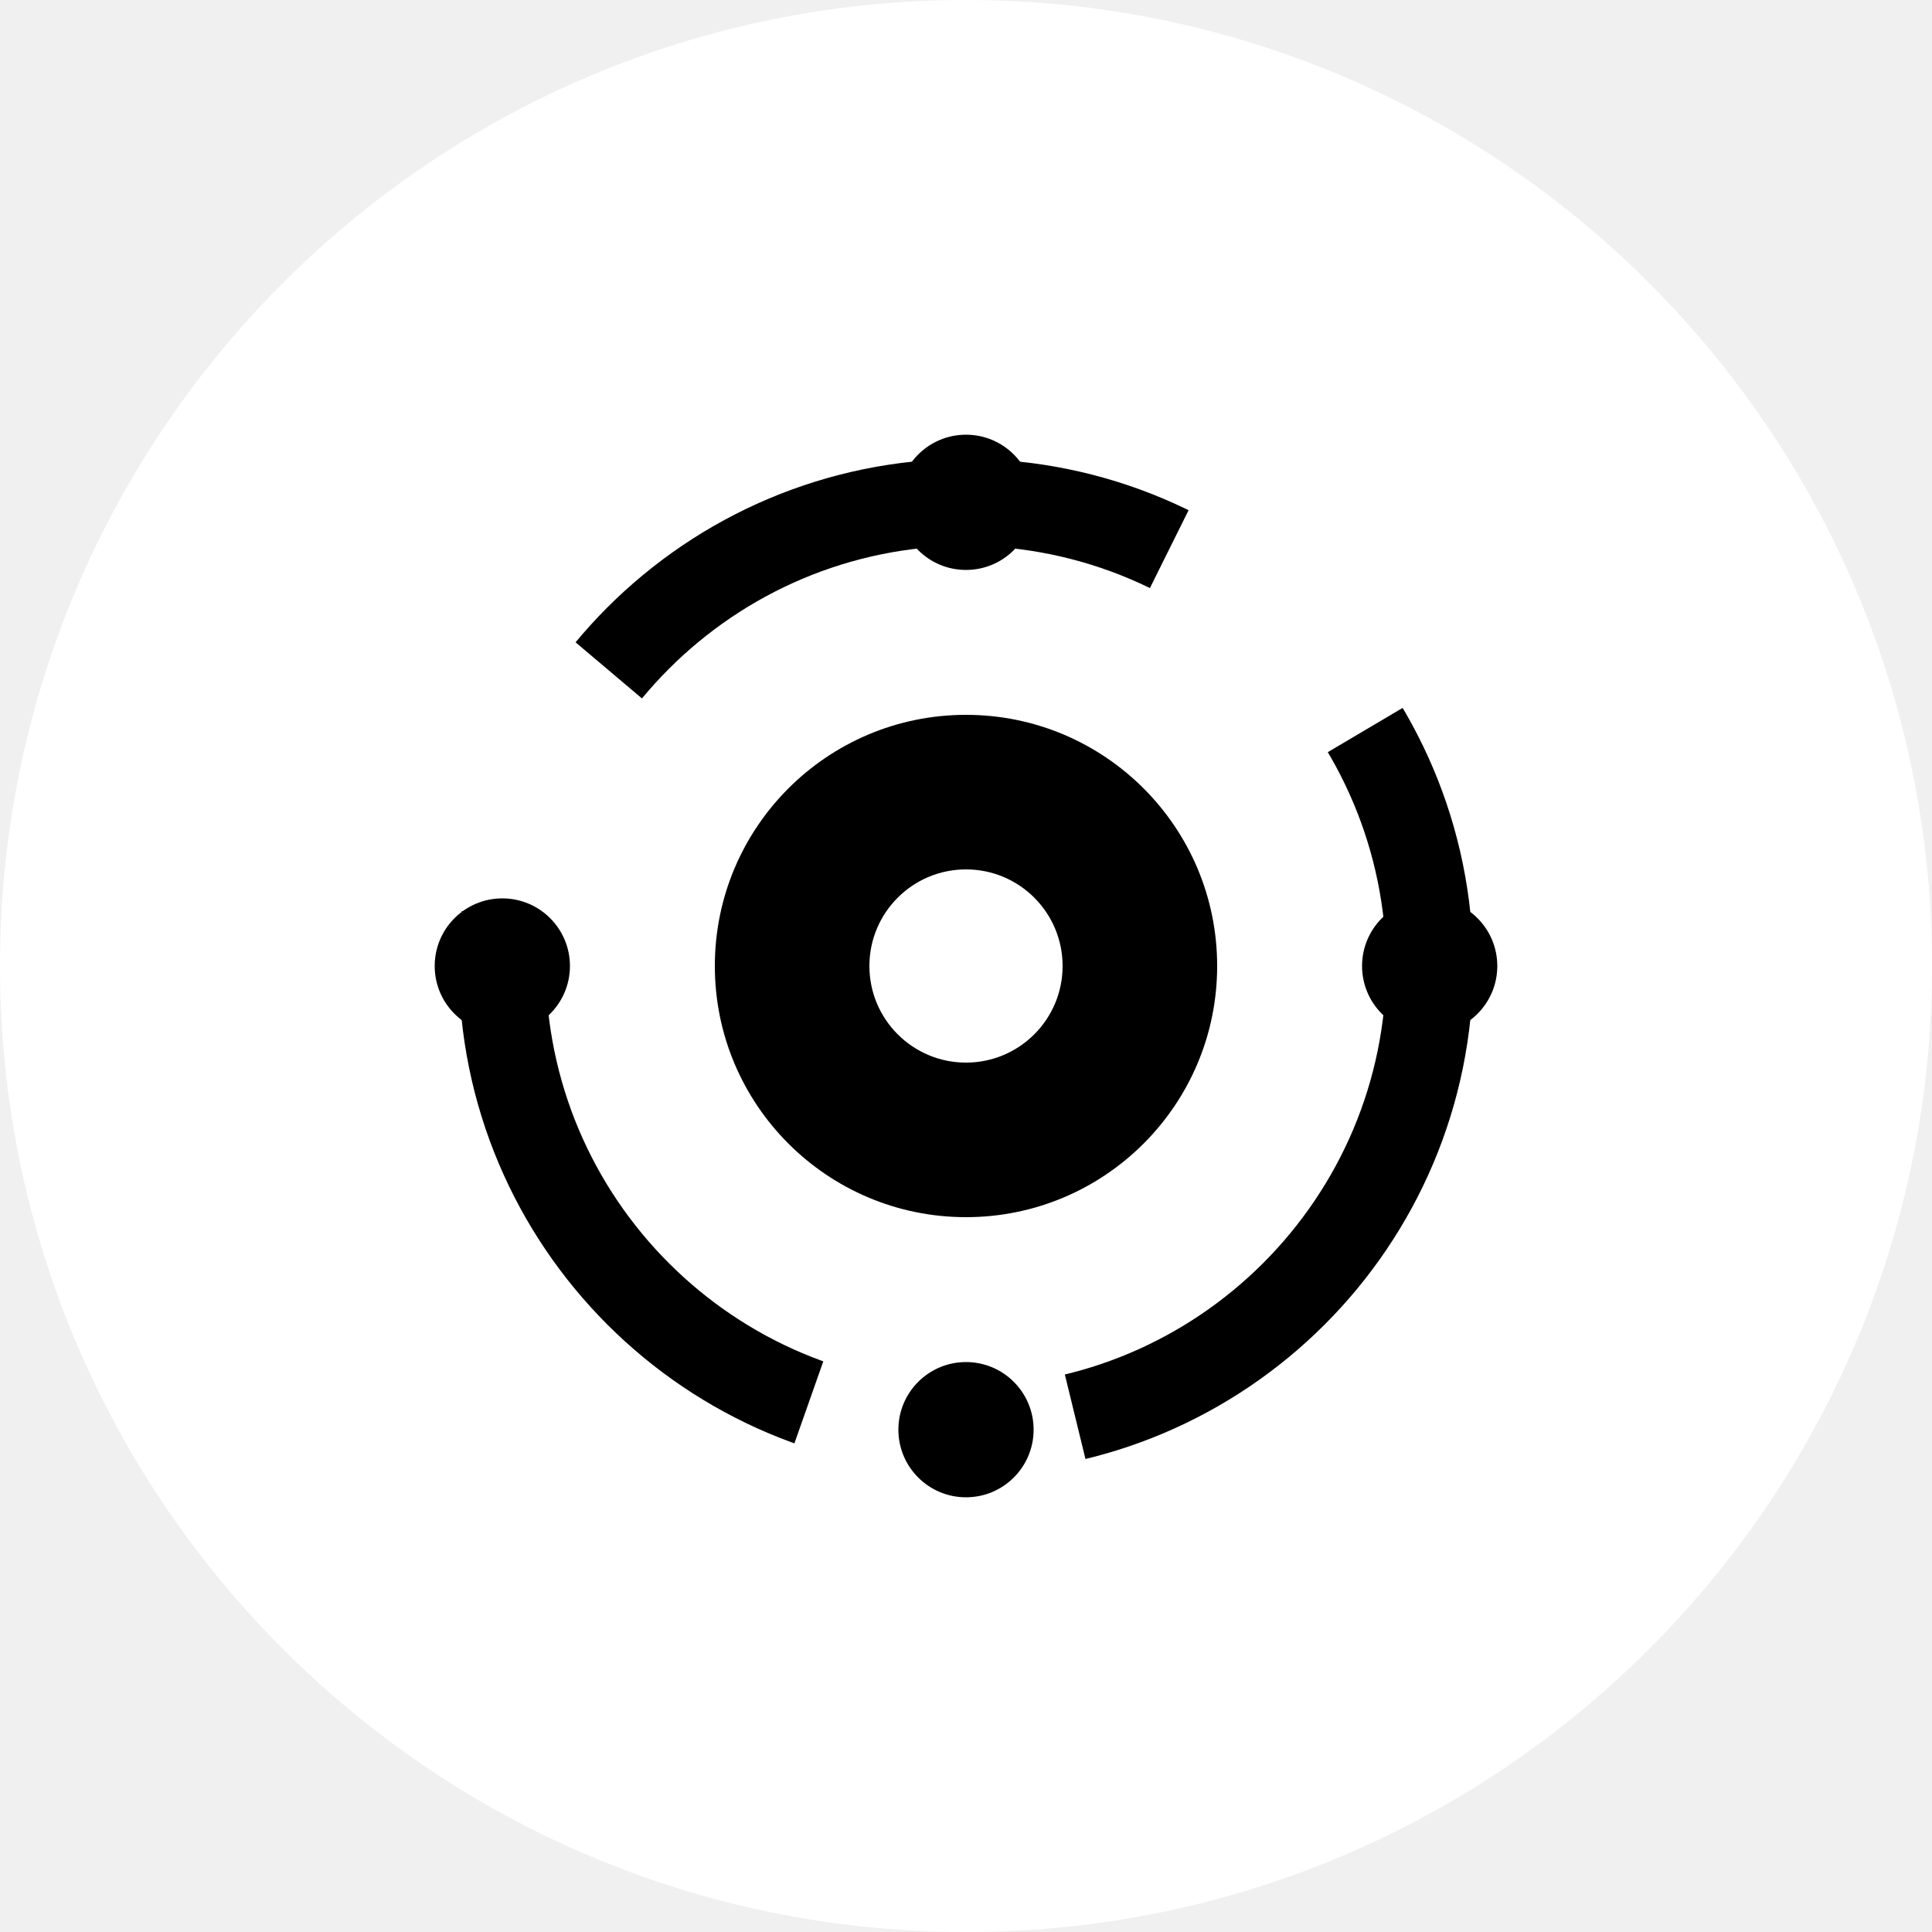
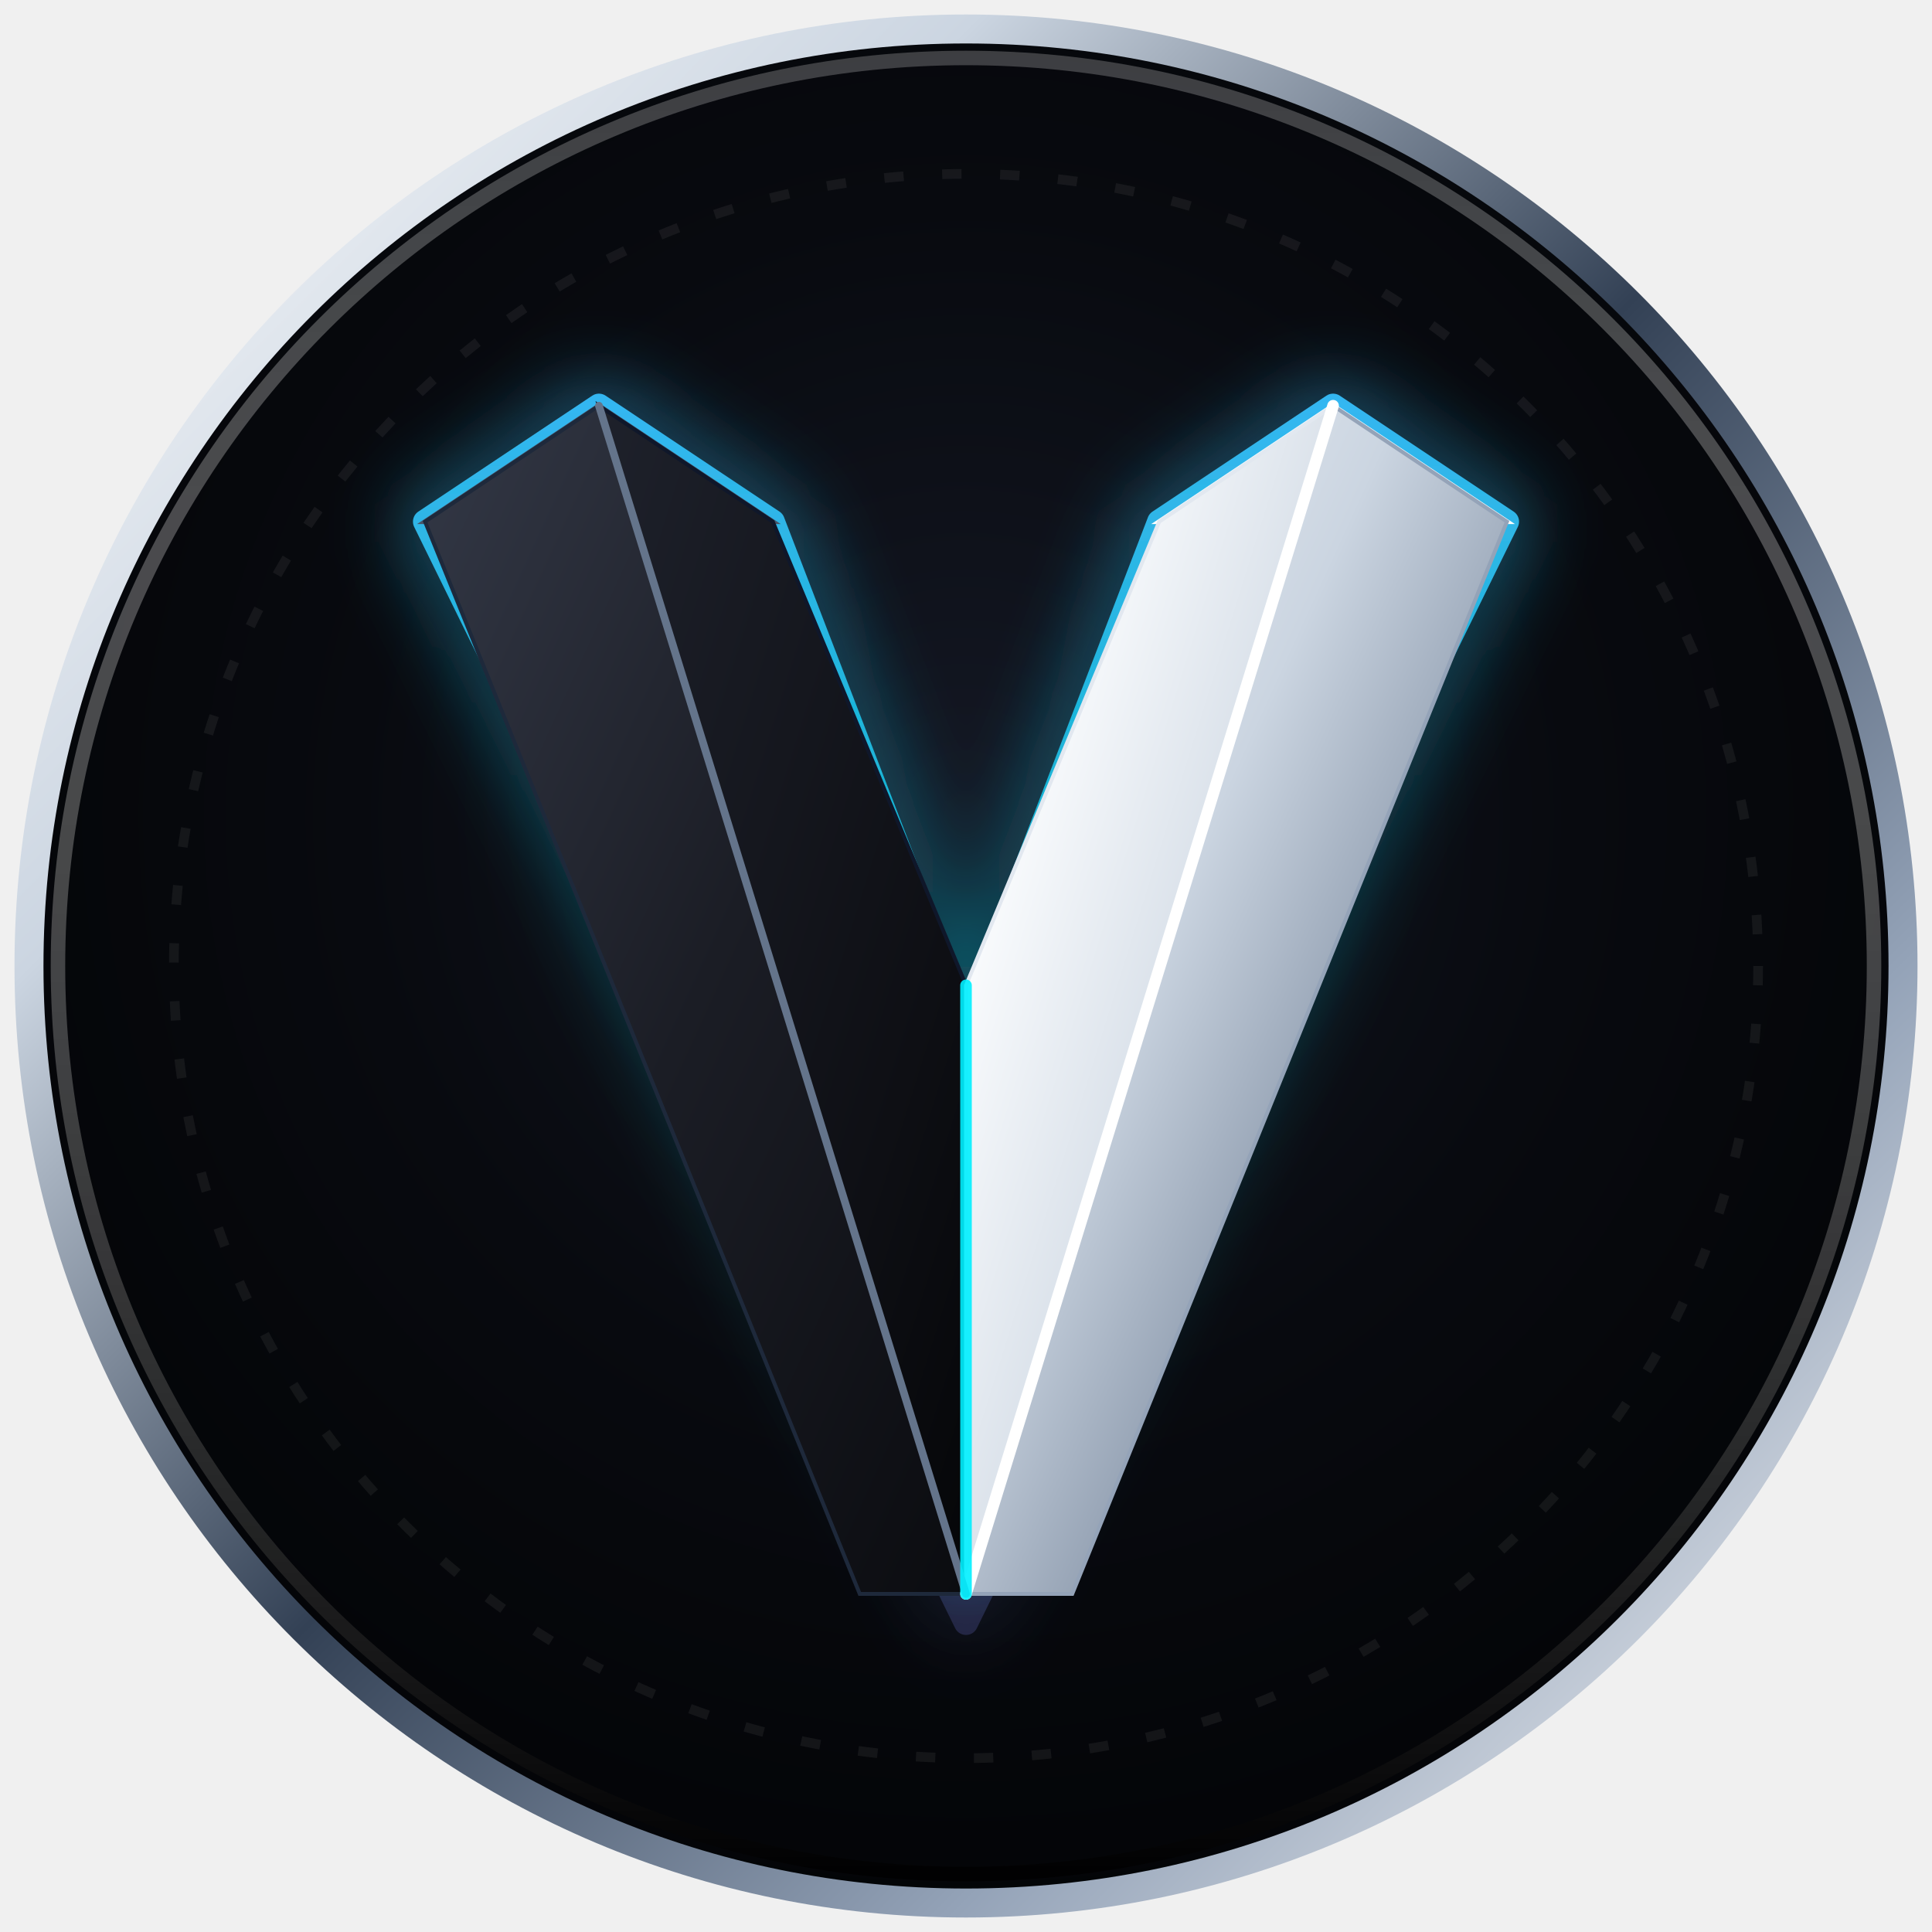
- <svg xmlns="http://www.w3.org/2000/svg" viewBox="0 0 100 100" width="100" height="100">
-   <rect width="100" height="100" rx="50" fill="#ffffff" />
-   <g transform="translate(20, 20)">
-     <circle cx="30" cy="30" r="24" fill="none" stroke="#000000" stroke-width="4.5" stroke-dasharray="32 14" />
-     <circle cx="30" cy="30" r="13" fill="#000000" />
-     <circle cx="30" cy="30" r="5" fill="#ffffff" />
-     <circle cx="30" cy="6" r="3.5" fill="#000000" />
-     <circle cx="54" cy="30" r="3.5" fill="#000000" />
-     <circle cx="30" cy="54" r="3.5" fill="#000000" />
-     <circle cx="6" cy="30" r="3.5" fill="#000000" />
+ <svg xmlns="http://www.w3.org/2000/svg" viewBox="0 0 200 200" width="100%" height="100%">
+   <defs>
+     <linearGradient id="bezelGrad" x1="0%" y1="0%" x2="100%" y2="100%">
+       <stop offset="0%" stop-color="#ffffff" />
+       <stop offset="25%" stop-color="#cbd5e1" />
+       <stop offset="50%" stop-color="#334155" />
+       <stop offset="75%" stop-color="#94a3b8" />
+       <stop offset="100%" stop-color="#ffffff" />
+     </linearGradient>
+     <radialGradient id="discBg" cx="50%" cy="42%" r="65%">
+       <stop offset="0%" stop-color="#141824" />
+       <stop offset="50%" stop-color="#080a0f" />
+       <stop offset="100%" stop-color="#020305" />
+     </radialGradient>
+     <linearGradient id="insetBezel" x1="0%" y1="0%" x2="0%" y2="100%">
+       <stop offset="0%" stop-color="rgba(255,255,255,0.22)" />
+       <stop offset="100%" stop-color="rgba(0,0,0,0.8)" />
+     </linearGradient>
+     <filter id="coreGlow" x="-30%" y="-30%" width="160%" height="160%">
+       <feGaussianBlur stdDeviation="4" result="b1" />
+       <feMerge>
+         <feMergeNode in="b1" />
+         <feMergeNode in="SourceGraphic" />
+       </feMerge>
+     </filter>
+     <linearGradient id="cyberAura" x1="0%" y1="0%" x2="0%" y2="100%">
+       <stop offset="0%" stop-color="#38bdf8" stop-opacity="0.95" />
+       <stop offset="70%" stop-color="#00f0ff" stop-opacity="0.6" />
+       <stop offset="100%" stop-color="#818cf8" stop-opacity="0.2" />
+     </linearGradient>
+     <linearGradient id="lTop" x1="0%" y1="0%" x2="100%" y2="100%">
+       <stop offset="0%" stop-color="#64748b" />
+       <stop offset="100%" stop-color="#334155" />
+     </linearGradient>
+     <linearGradient id="lOuter" x1="0%" y1="0%" x2="100%" y2="100%">
+       <stop offset="0%" stop-color="#333846" />
+       <stop offset="50%" stop-color="#1b1d25" />
+       <stop offset="100%" stop-color="#0b0c10" />
+     </linearGradient>
+     <linearGradient id="lInner" x1="0%" y1="0%" x2="100%" y2="100%">
+       <stop offset="0%" stop-color="#1e212b" />
+       <stop offset="70%" stop-color="#0e0f14" />
+       <stop offset="100%" stop-color="#050608" />
+     </linearGradient>
+     <linearGradient id="rTop" x1="0%" y1="0%" x2="100%" y2="100%">
+       <stop offset="0%" stop-color="#ffffff" />
+       <stop offset="100%" stop-color="#cbd5e1" />
+     </linearGradient>
+     <linearGradient id="rInner" x1="0%" y1="0%" x2="100%" y2="100%">
+       <stop offset="0%" stop-color="#ffffff" />
+       <stop offset="25%" stop-color="#f8fafc" />
+       <stop offset="65%" stop-color="#cbd5e1" />
+       <stop offset="100%" stop-color="#94a3b8" />
+     </linearGradient>
+     <linearGradient id="rOuter" x1="0%" y1="0%" x2="100%" y2="100%">
+       <stop offset="0%" stop-color="#f8fafc" />
+       <stop offset="40%" stop-color="#cbd5e1" />
+       <stop offset="80%" stop-color="#64748b" />
+       <stop offset="100%" stop-color="#334155" />
+     </linearGradient>
+   </defs>
+   <circle cx="100" cy="100" r="97" fill="url(#discBg)" stroke="url(#bezelGrad)" stroke-width="3" />
+   <circle cx="100" cy="100" r="94" fill="none" stroke="url(#insetBezel)" stroke-width="1.5" />
+   <circle cx="100" cy="100" r="82" fill="none" stroke="rgba(255,255,255,0.06)" stroke-width="1" stroke-dasharray="2 4" />
+   <g id="varah-v-mark">
+     <path d="M 44 54 L 62 42 L 80 54 L 100 106 L 120 54 L 138 42 L 156 54 L 100 168 Z" fill="none" stroke="url(#cyberAura)" stroke-width="2.5" stroke-linejoin="round" filter="url(#coreGlow)" />
+     <polygon points="44,54 62,42 80,54" fill="url(#lTop)" stroke="#475569" stroke-width="0.5" />
+     <polygon points="44,54 62,42 100,165 89,165" fill="url(#lOuter)" stroke="#1e293b" stroke-width="0.4" />
+     <polygon points="62,42 80,54 100,102 100,165" fill="url(#lInner)" stroke="#0f172a" stroke-width="0.4" />
+     <polygon points="156,54 138,42 120,54" fill="url(#rTop)" stroke="#ffffff" stroke-width="0.5" />
+     <polygon points="138,42 120,54 100,102 100,165" fill="url(#rInner)" stroke="#e2e8f0" stroke-width="0.4" />
+     <polygon points="156,54 138,42 100,165 111,165" fill="url(#rOuter)" stroke="#94a3b8" stroke-width="0.4" />
+     <line x1="138" y1="42" x2="100" y2="165" stroke="#ffffff" stroke-width="1.2" stroke-linecap="round" />
+     <line x1="62" y1="42" x2="100" y2="165" stroke="#64748b" stroke-width="0.8" stroke-linecap="round" />
+     <line x1="100" y1="102" x2="100" y2="165" stroke="#00f0ff" stroke-width="1.2" stroke-linecap="round" opacity="0.9" />
  </g>
</svg>
